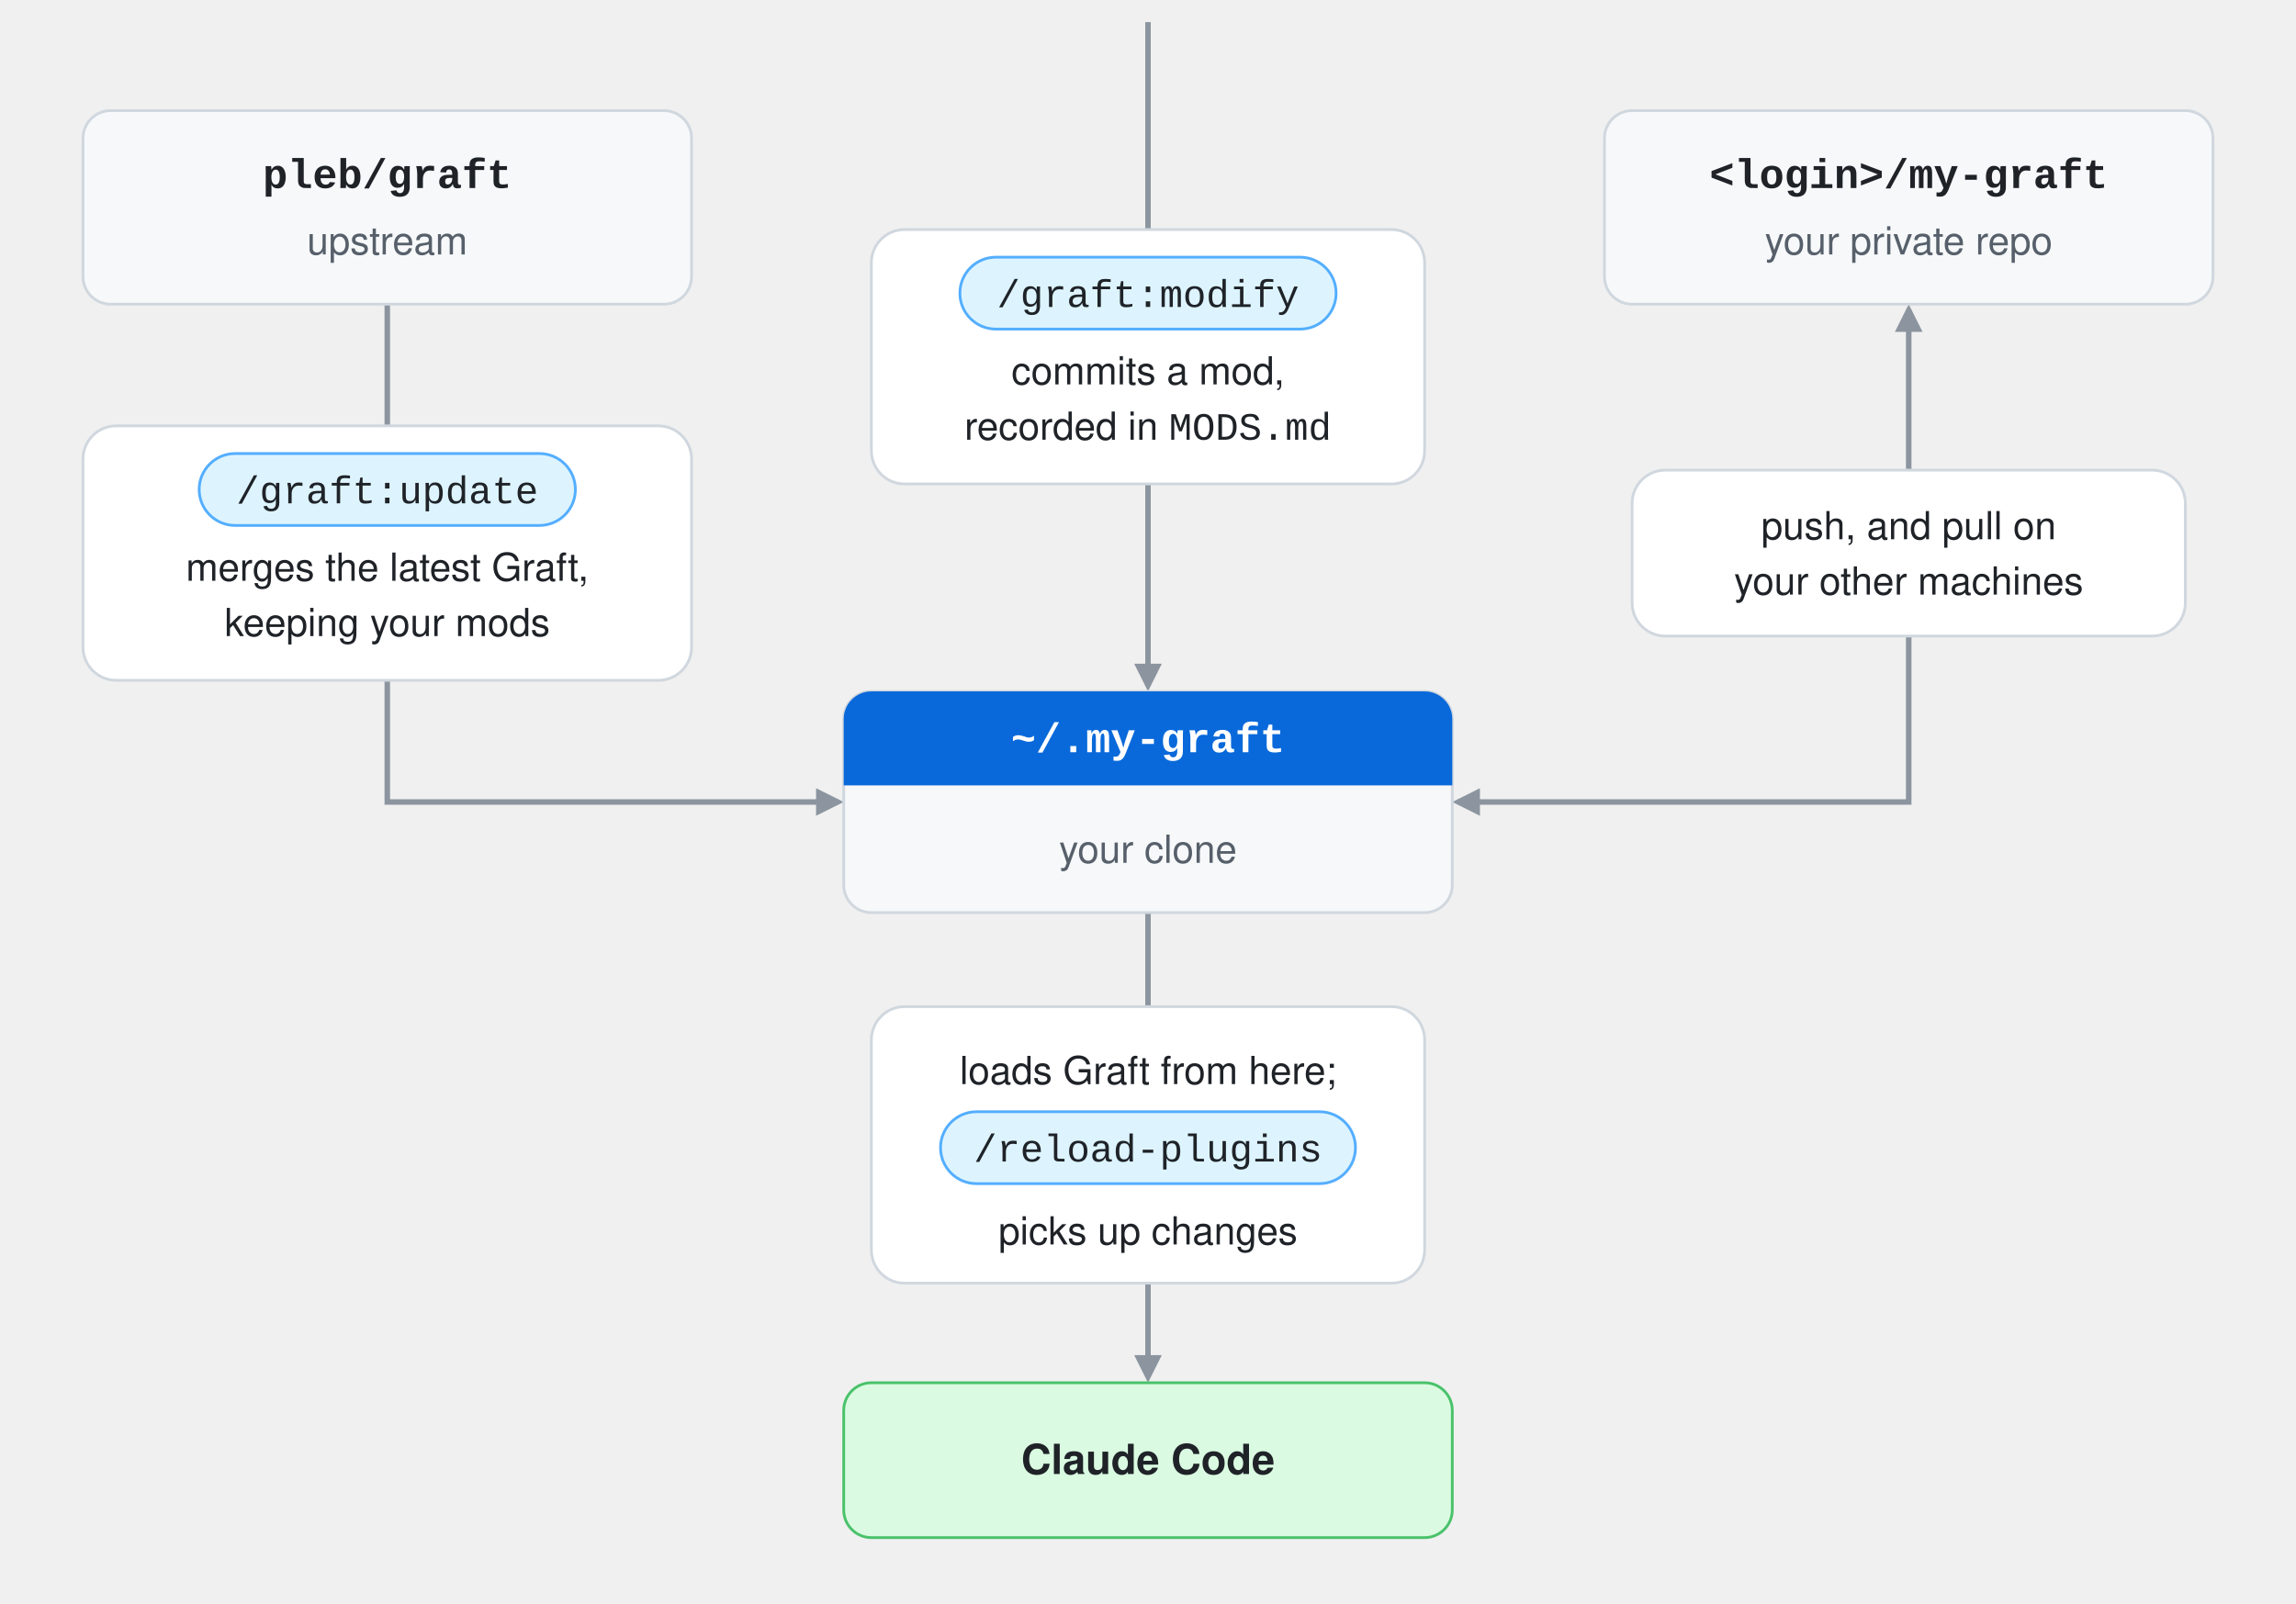
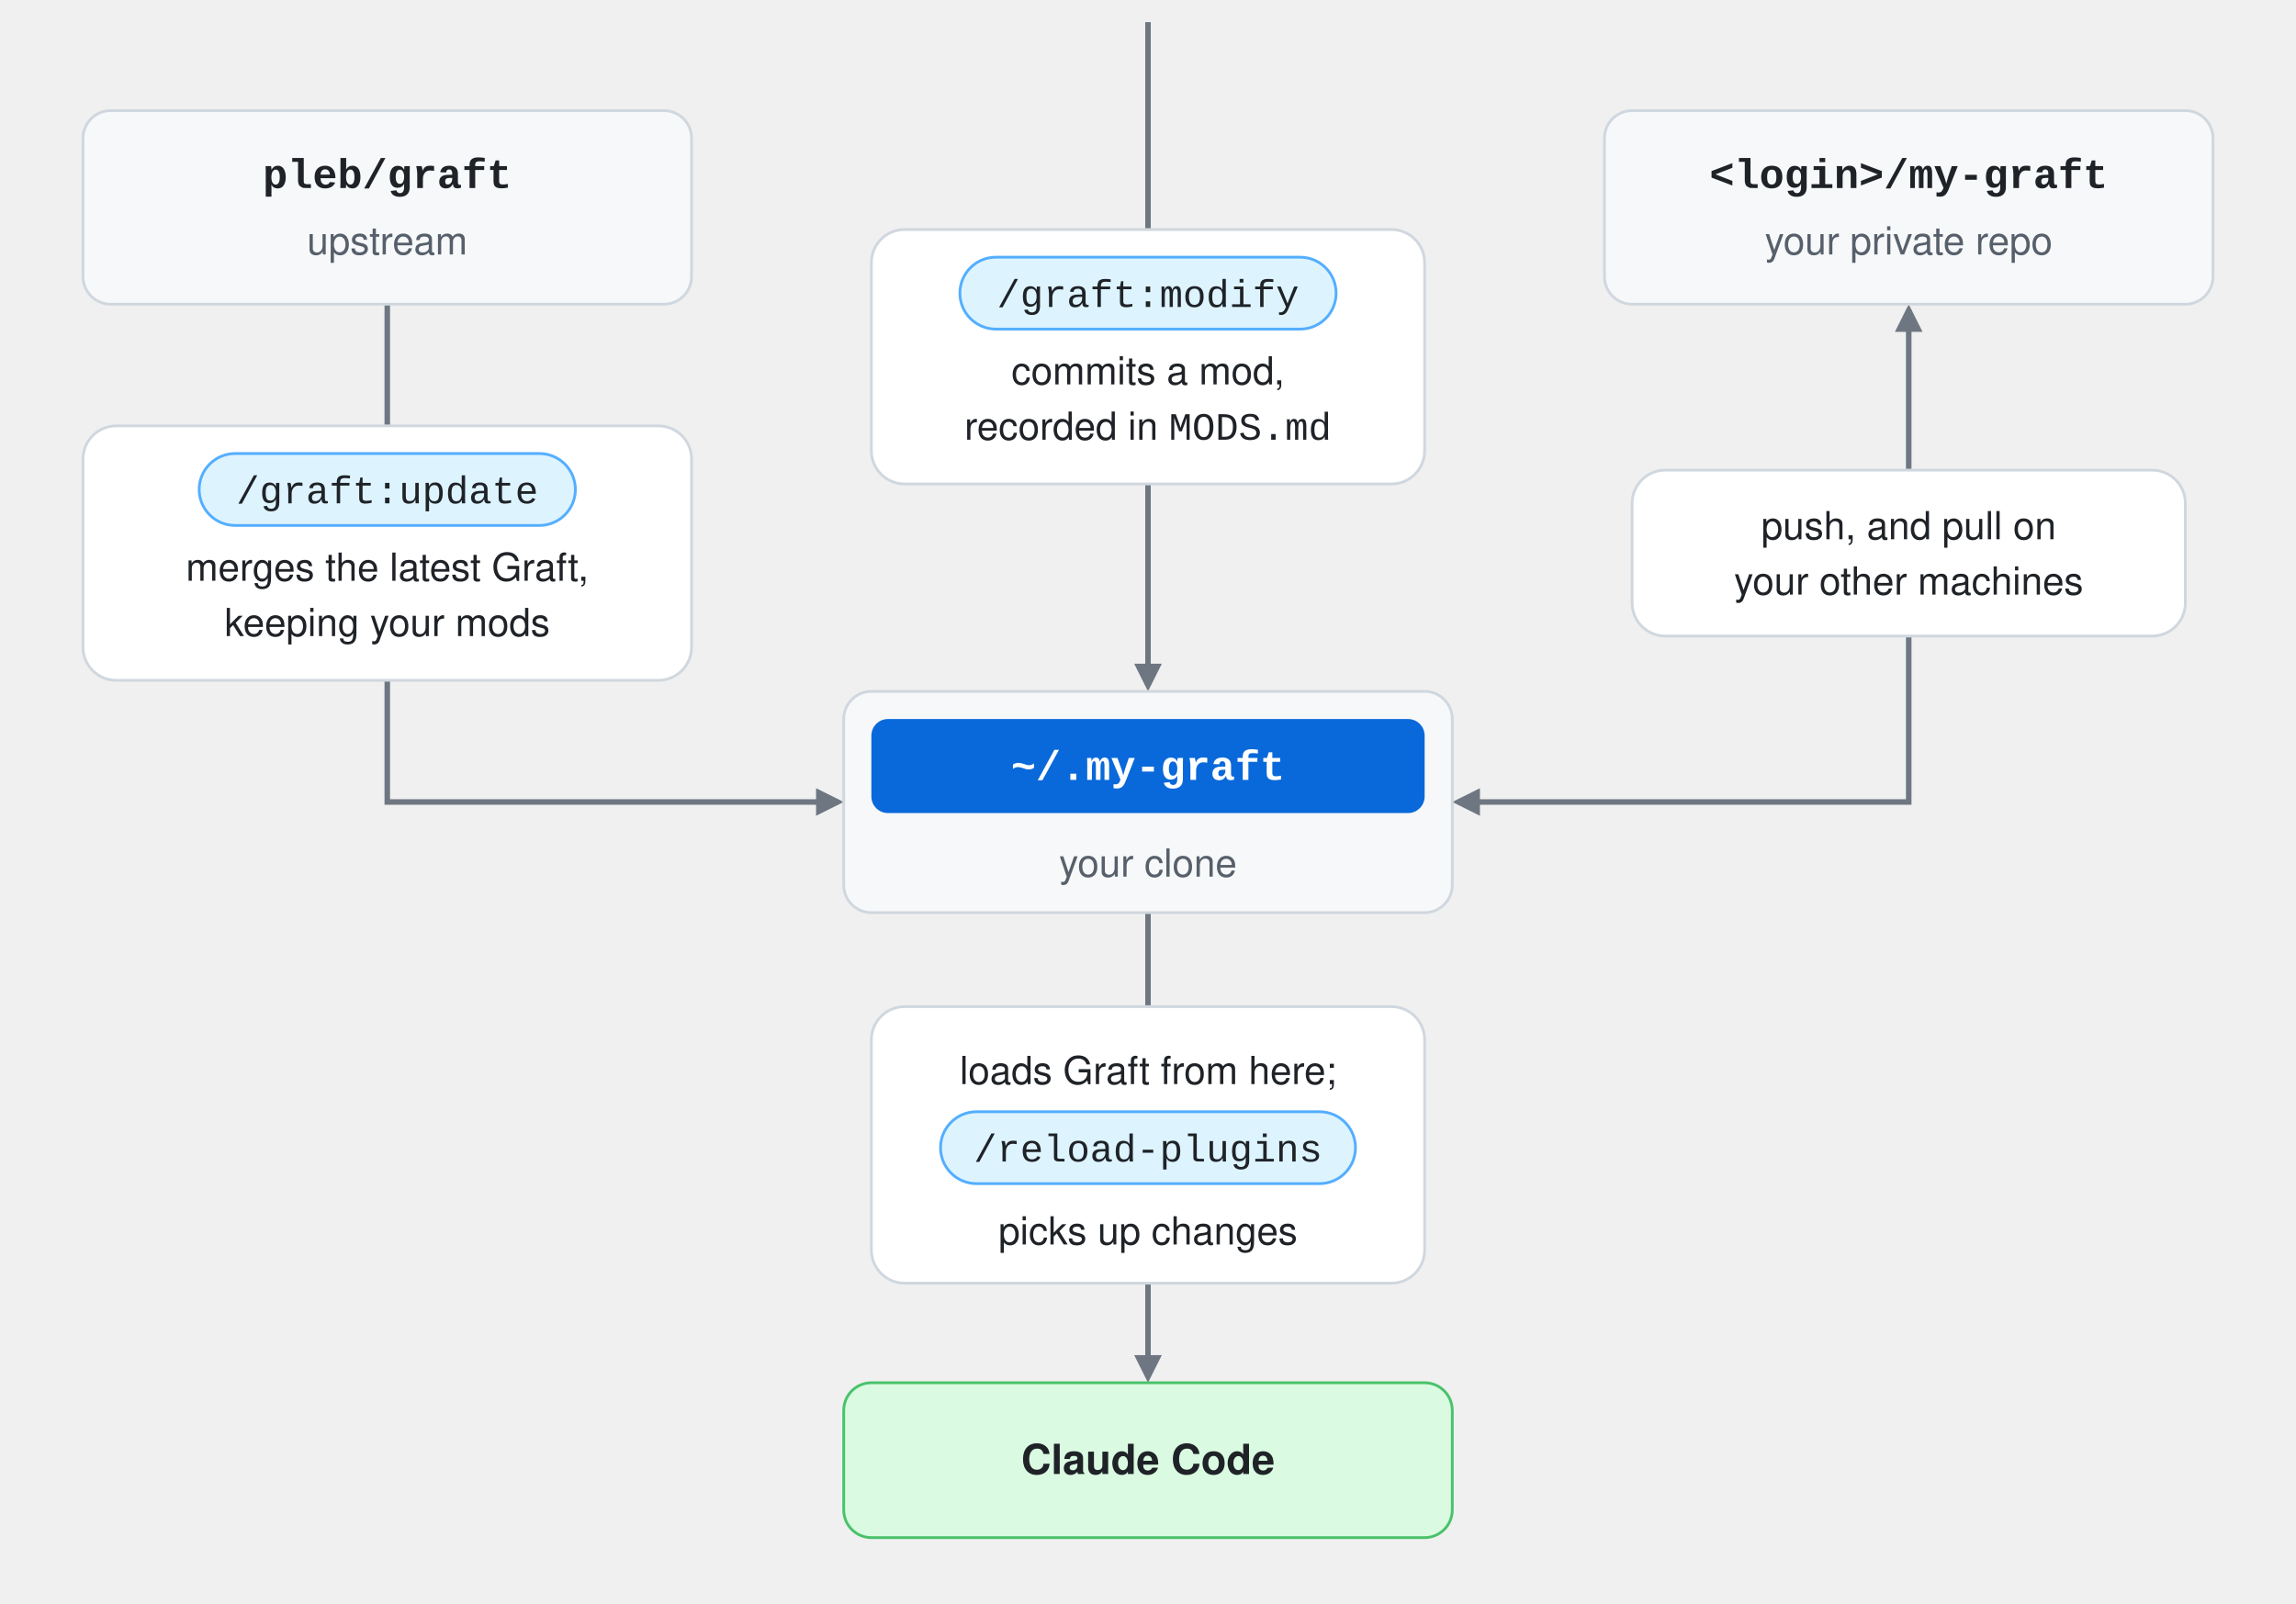
<svg xmlns="http://www.w3.org/2000/svg" viewBox="0 0 830 580" width="830" height="580" role="img" aria-labelledby="title desc">
  <style>
    .sans { font-family: -apple-system, BlinkMacSystemFont, 'Segoe UI', Helvetica, Arial, sans-serif; }
    .mono { font-family: ui-monospace, SFMono-Regular, Menlo, Consolas, 'Liberation Mono', monospace; }
    .name { font-size: 15px; font-weight: 700; fill: #1f2328; }
    .head { font-size: 15px; font-weight: 700; fill: #ffffff; }
    .sub { font-size: 14px; fill: #57606a; }
    .label { font-size: 14px; fill: #1f2328; }
    .node { fill: #f6f8fa; stroke: #d0d7de; stroke-width: 1; }
    .pill { fill: #ffffff; stroke: #d0d7de; stroke-width: 1; }
    .cmd { fill: #ddf4ff; stroke: #54aeff; stroke-width: 1; }
-     .edge { fill: none; stroke: #8c959f; stroke-width: 2; }
+     .edge { fill: none; stroke: #6e7781; stroke-width: 2; }
  </style>
  <defs>
    <marker id="arrow-end" viewBox="0 0 10 10" refX="8" refY="5" markerWidth="5" markerHeight="5" markerUnits="strokeWidth" orient="auto">
-       <path d="M0,0 L10,5 L0,10 z" fill="#8c959f" />
+       <path d="M0,0 L10,5 L0,10 z" fill="#6e7781" />
    </marker>
    <marker id="arrow-start" viewBox="0 0 10 10" refX="2" refY="5" markerWidth="5" markerHeight="5" markerUnits="strokeWidth" orient="auto">
-       <path d="M10,0 L0,5 L10,10 z" fill="#8c959f" />
+       <path d="M10,0 L0,5 L10,10 z" fill="#6e7781" />
    </marker>
-     <clipPath id="clone-shape">
-       <rect x="305" y="250" width="220" height="80" rx="10" />
-     </clipPath>
  </defs>
  <path class="edge" d="M140 110 V290 H303" marker-end="url(#arrow-end)" />
  <path class="edge" d="M415 8 V248" marker-end="url(#arrow-end)" />
  <path class="edge" d="M527 290 H690 V112" marker-start="url(#arrow-start)" marker-end="url(#arrow-end)" />
  <path class="edge" d="M415 330 V498" marker-end="url(#arrow-end)" />
  <g id="node-upstream">
    <rect class="node" x="30" y="40" width="220" height="70" rx="10" />
    <text class="mono name" x="140" y="68" text-anchor="middle">pleb/graft</text>
    <text class="sans sub" x="140" y="92" text-anchor="middle">upstream</text>
  </g>
  <g id="node-private">
    <rect class="node" x="580" y="40" width="220" height="70" rx="10" />
    <text class="mono name" x="690" y="68" text-anchor="middle">&lt;login&gt;/my-graft</text>
    <text class="sans sub" x="690" y="92" text-anchor="middle">your private repo</text>
  </g>
  <g id="node-clone">
    <rect class="node" x="305" y="250" width="220" height="80" rx="10" />
    <g id="node-clone-header">
-       <rect x="305" y="250" width="220" height="34" fill="#0969da" clip-path="url(#clone-shape)" />
-       <text class="mono head" x="415" y="272" text-anchor="middle">~/.my-graft</text>
+       <rect x="315" y="260" width="200" height="34" rx="6" fill="#0969da" />
+       <text class="mono head" x="415" y="282" text-anchor="middle">~/.my-graft</text>
    </g>
-     <text class="sans sub" x="415" y="312" text-anchor="middle">your clone</text>
+     <text class="sans sub" x="415" y="317" text-anchor="middle">your clone</text>
  </g>
  <g id="node-claude">
    <rect x="305" y="500" width="220" height="56" rx="10" fill="#dafbe1" stroke="#4ac26b" stroke-width="1" />
    <text class="sans name" x="415" y="533" text-anchor="middle">Claude Code</text>
  </g>
  <g id="label-update">
    <rect class="pill" x="30" y="154" width="220" height="92" rx="12" />
    <g id="label-update-cmd">
      <rect class="cmd" x="72" y="164" width="136" height="26" rx="13" />
      <text class="mono label" x="140" y="182" text-anchor="middle">/graft:update</text>
    </g>
    <text class="sans label" x="140" y="210" text-anchor="middle">merges the latest Graft,</text>
    <text class="sans label" x="140" y="230" text-anchor="middle">keeping your mods</text>
  </g>
  <g id="label-modify">
    <rect class="pill" x="315" y="83" width="200" height="92" rx="12" />
    <g id="label-modify-cmd">
      <rect class="cmd" x="347" y="93" width="136" height="26" rx="13" />
      <text class="mono label" x="415" y="111" text-anchor="middle">/graft:modify</text>
    </g>
    <text class="sans label" x="415" y="139" text-anchor="middle">commits a mod,</text>
    <text class="sans label" x="415" y="159" text-anchor="middle">recorded in <tspan class="mono">MODS.md</tspan>
    </text>
  </g>
  <g id="label-sync">
    <rect class="pill" x="590" y="170" width="200" height="60" rx="12" />
    <text class="sans label" x="690" y="195" text-anchor="middle">push, and pull on</text>
    <text class="sans label" x="690" y="215" text-anchor="middle">your other machines</text>
  </g>
  <g id="label-load">
    <rect class="pill" x="315" y="364" width="200" height="100" rx="12" />
    <text class="sans label" x="415" y="392" text-anchor="middle">loads Graft from here;</text>
    <g id="label-load-cmd">
      <rect class="cmd" x="340" y="402" width="150" height="26" rx="13" />
      <text class="mono label" x="415" y="420" text-anchor="middle">/reload-plugins</text>
    </g>
    <text class="sans label" x="415" y="450" text-anchor="middle">picks up changes</text>
  </g>
</svg>
